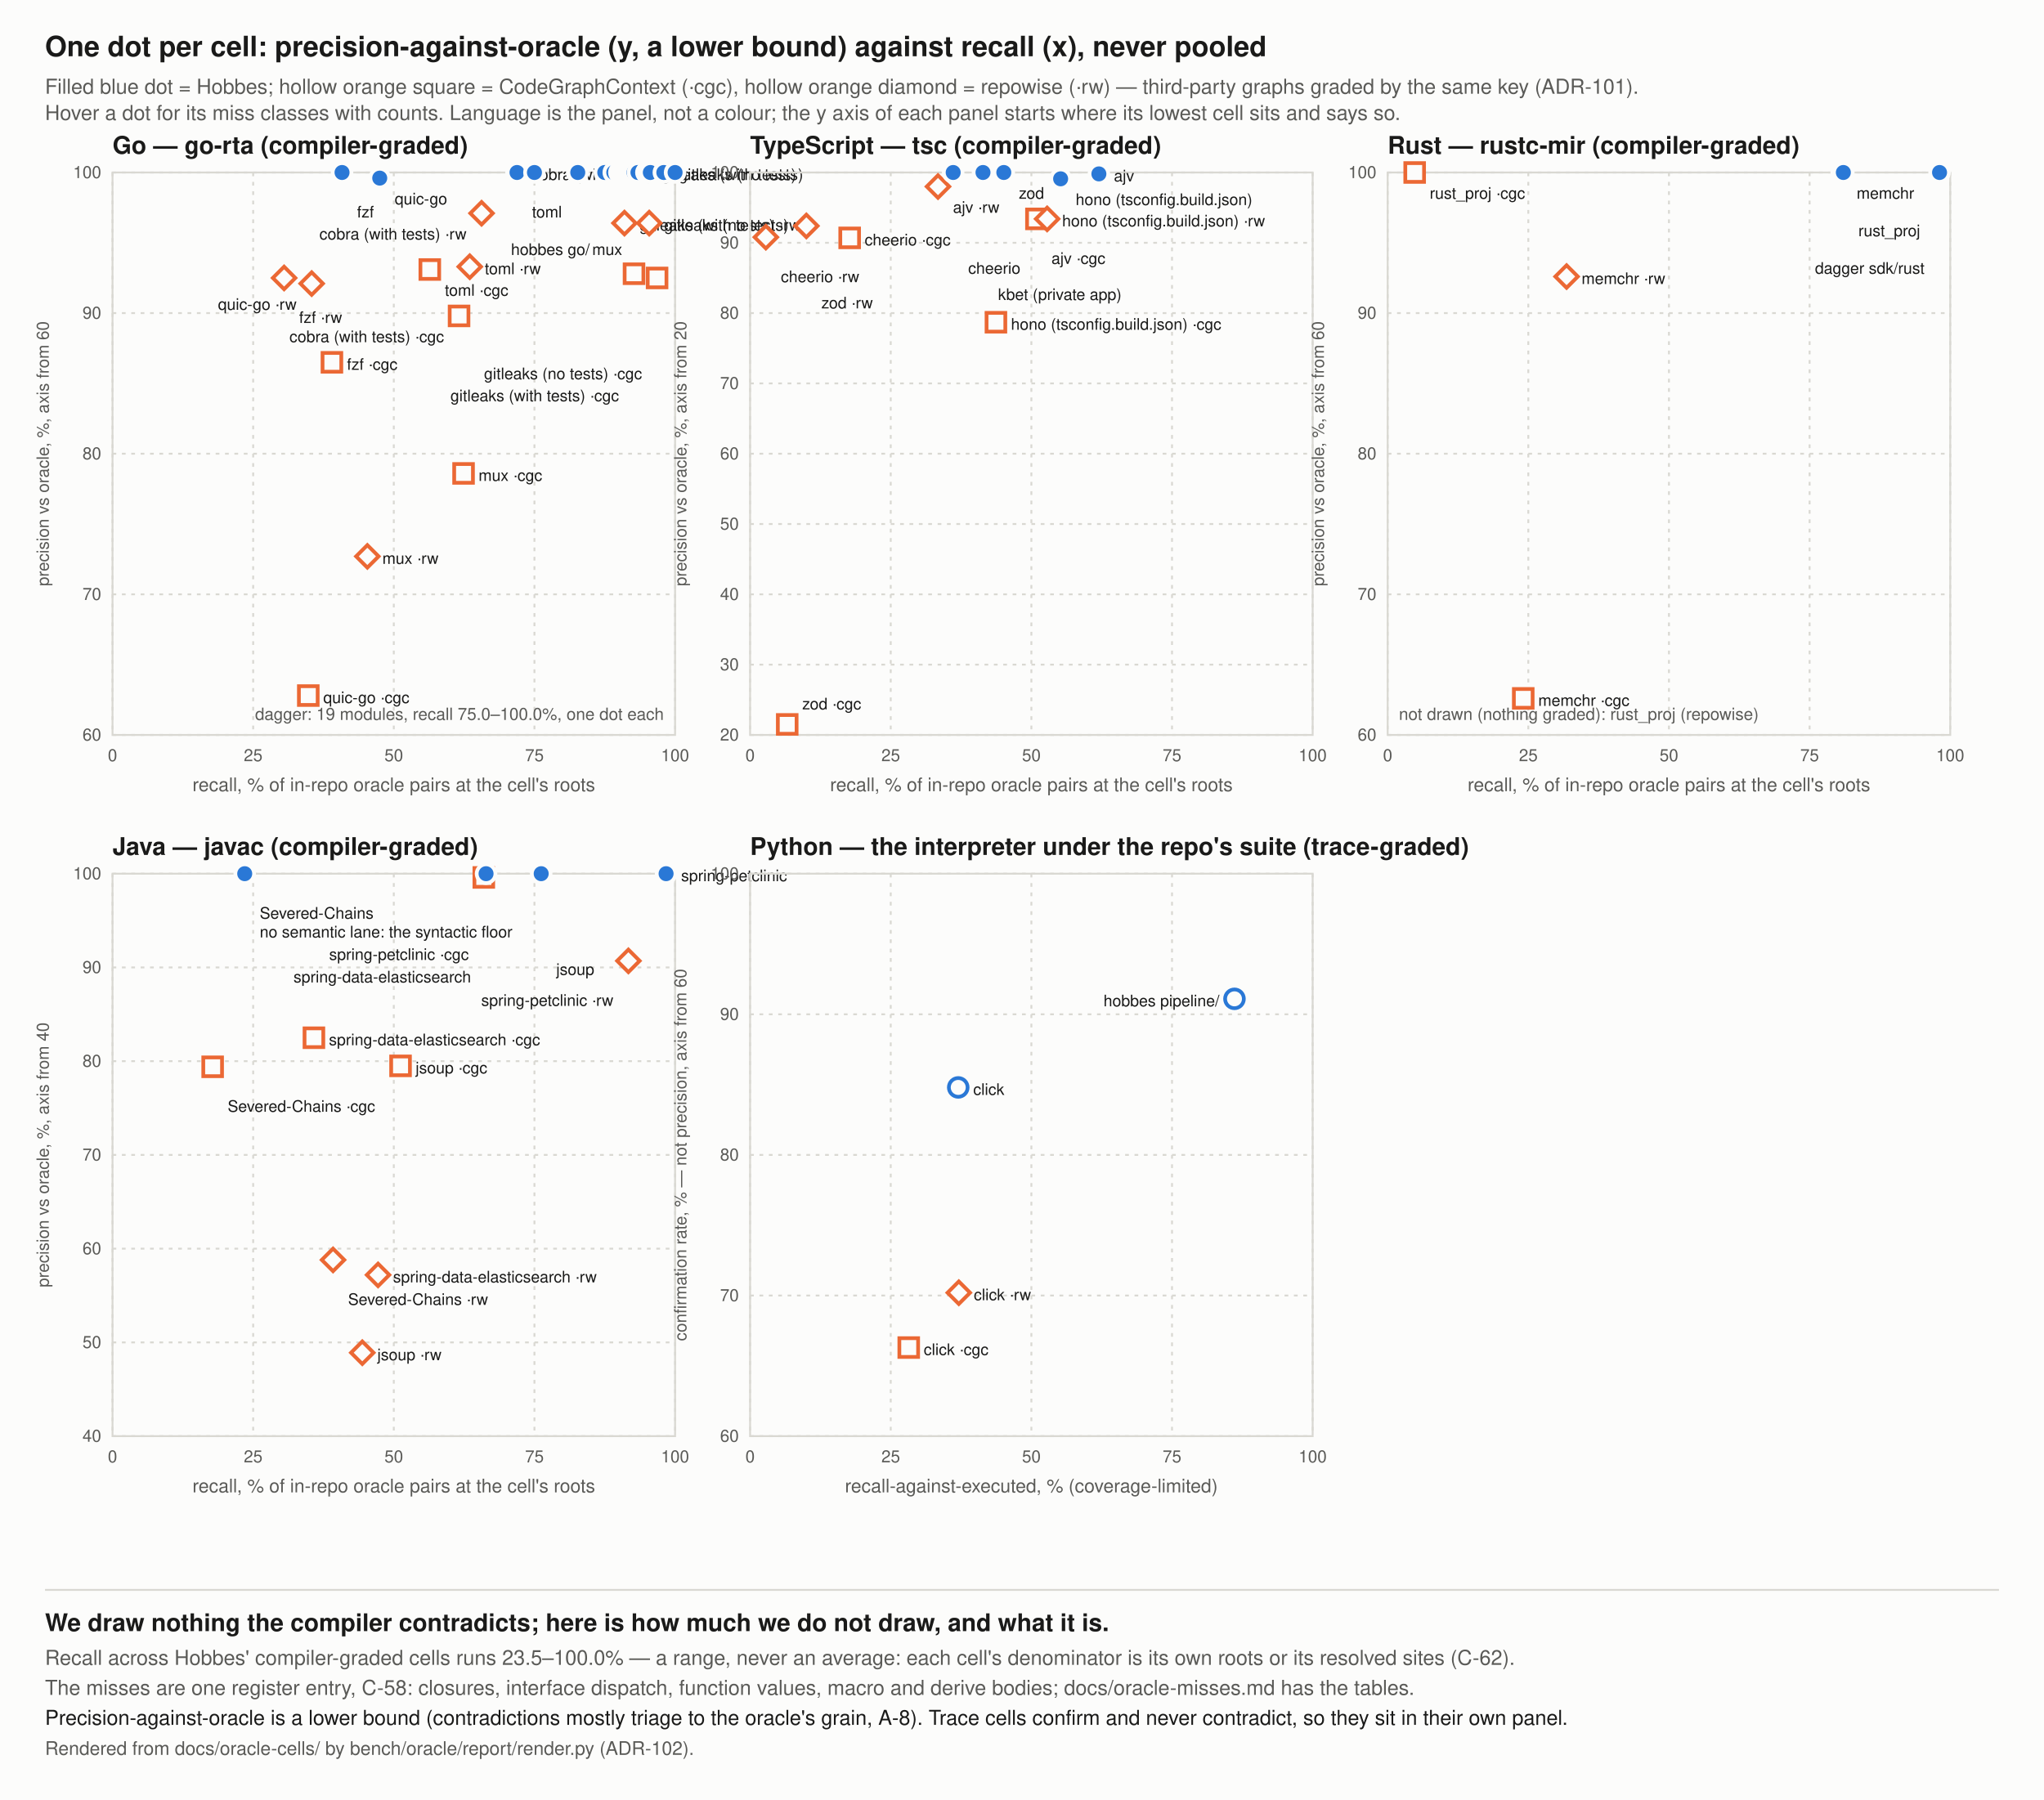
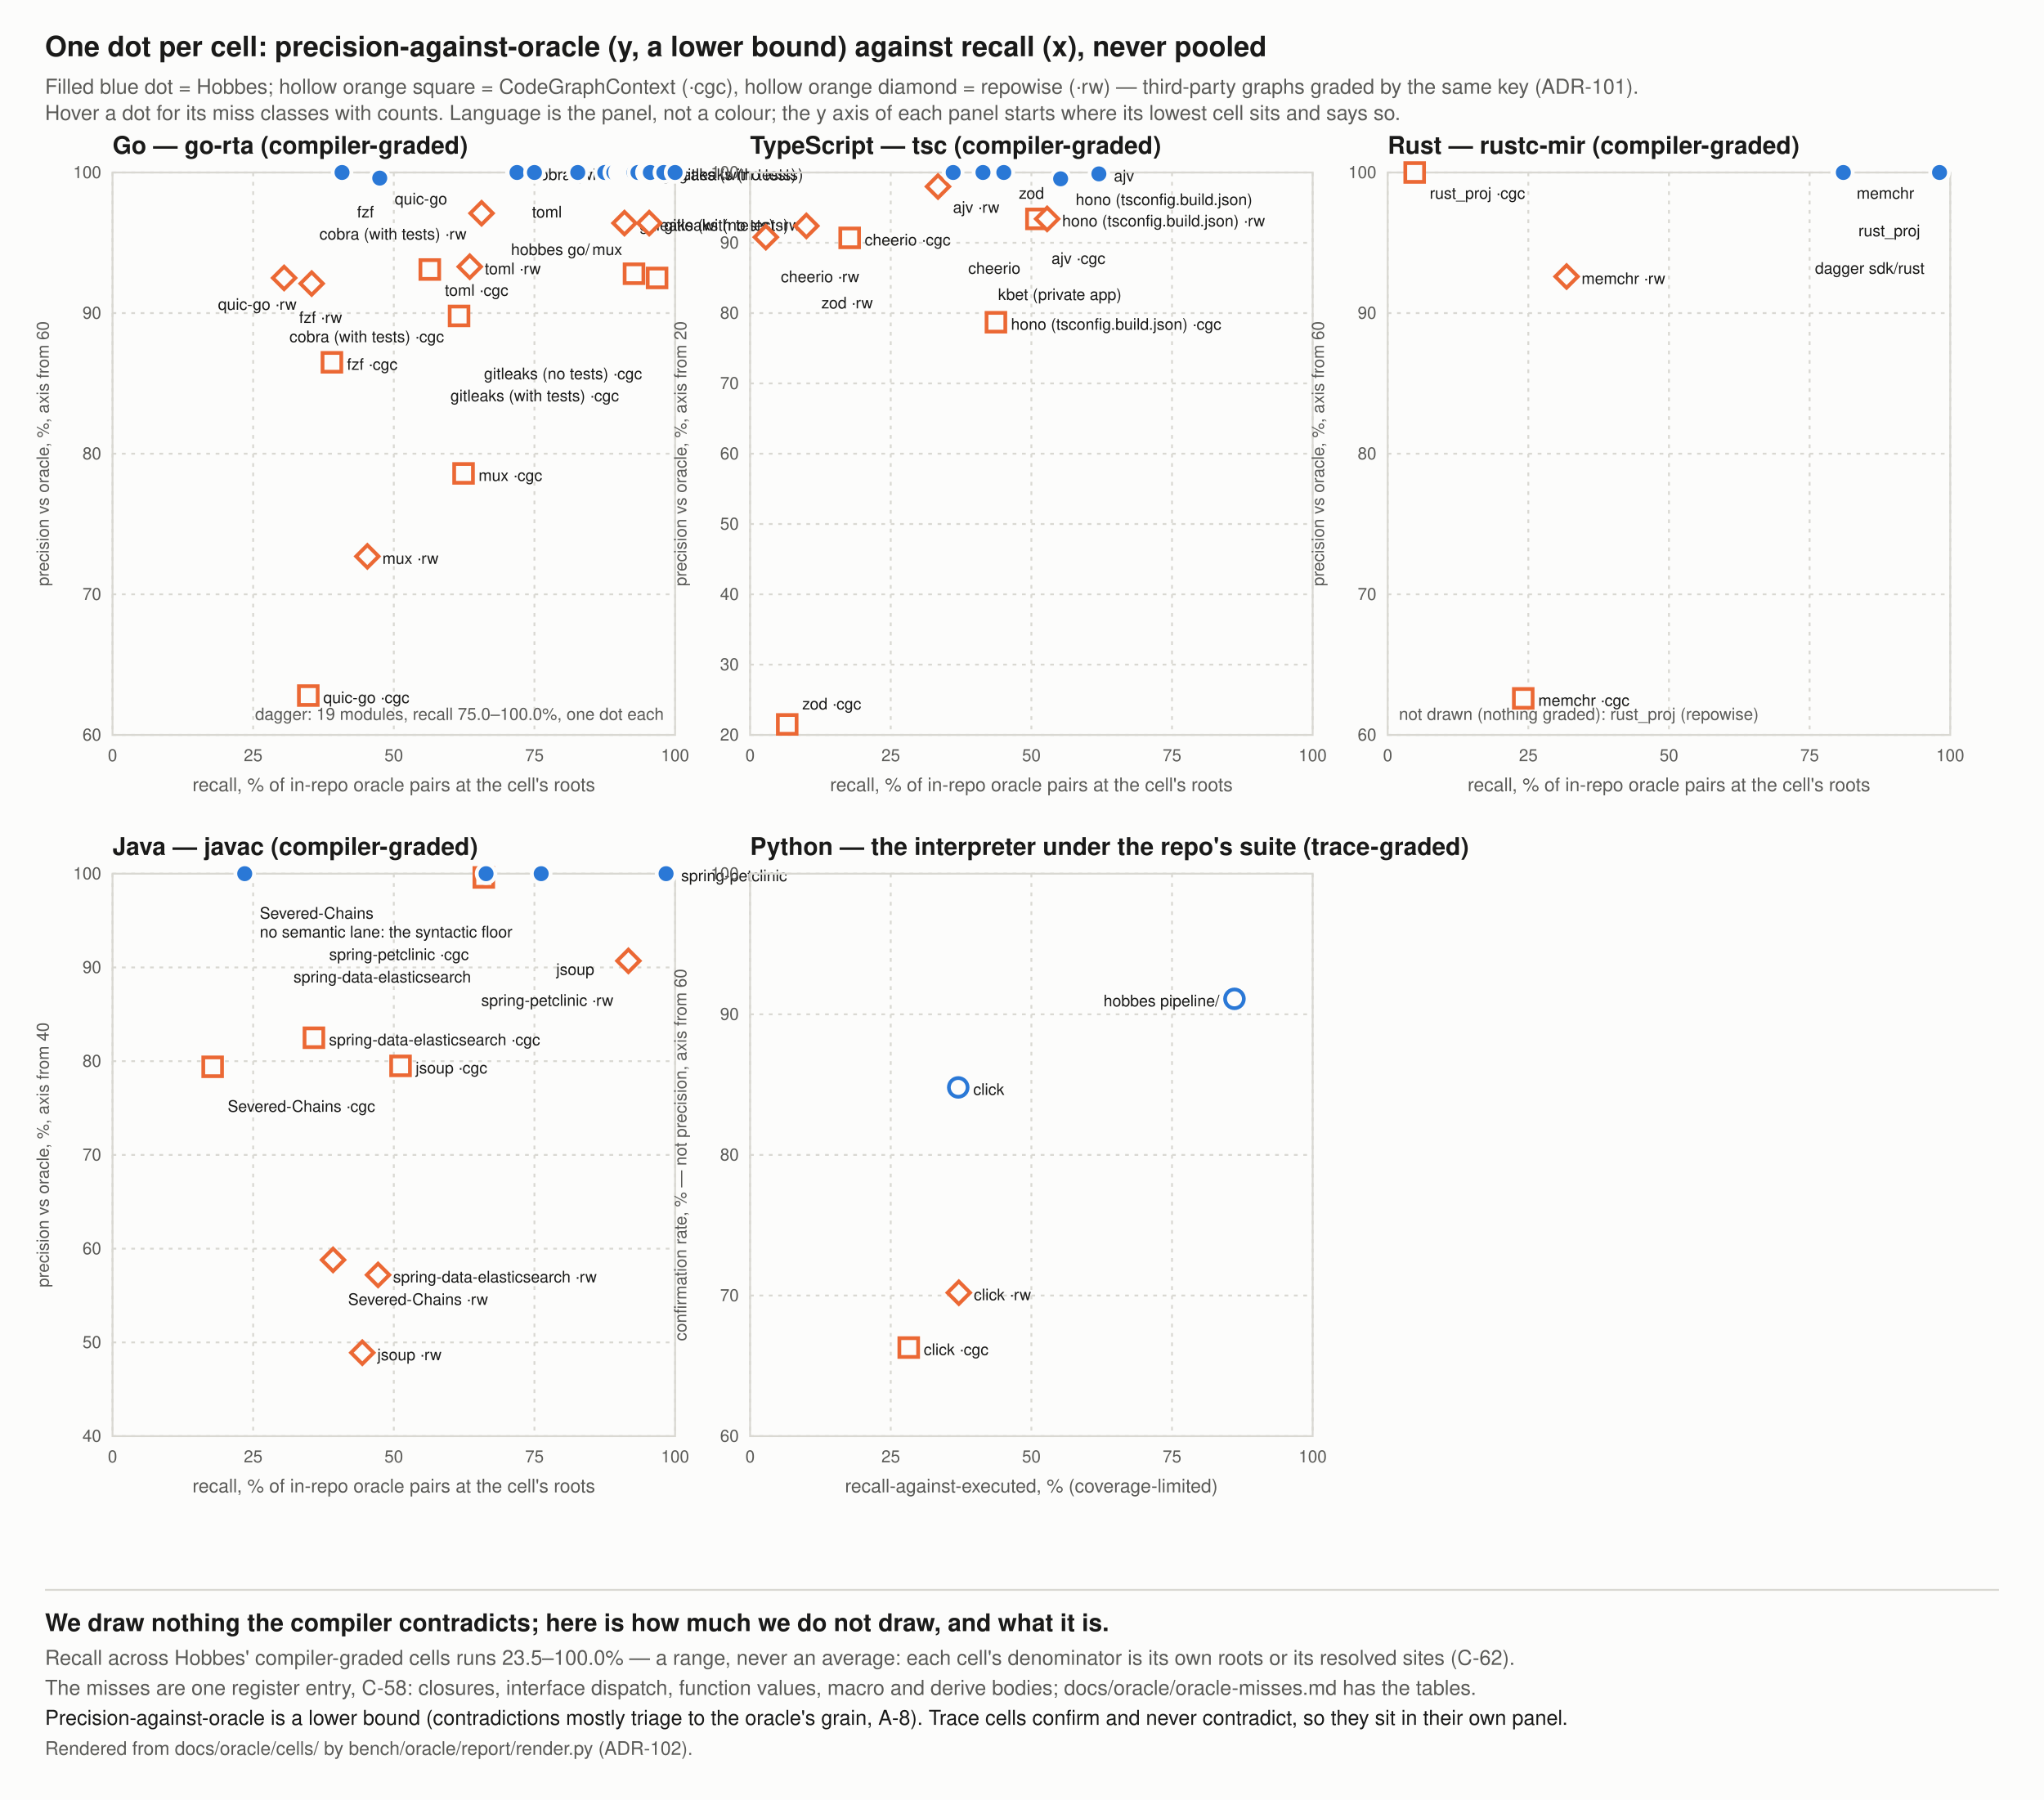
<svg xmlns="http://www.w3.org/2000/svg" width="1090" height="960" viewBox="0 0 1090 960" role="img" aria-label="Precision-against-oracle by recall, one dot per cell, per language">
  <rect width="1090" height="960" fill="#fcfcfb" />
  <text x="24" y="30" font-size="15" fill="#1a1a19" text-anchor="start" font-weight="bold" font-family="-apple-system, 'Segoe UI', Helvetica, Arial, sans-serif">One dot per cell: precision-against-oracle (y, a lower bound) against recall (x), never pooled</text>
  <text x="24" y="50" font-size="11" fill="#5a5a57" text-anchor="start" font-weight="normal" font-family="-apple-system, 'Segoe UI', Helvetica, Arial, sans-serif">Filled blue dot = Hobbes; hollow orange square = CodeGraphContext (·cgc), hollow orange diamond = repowise (·rw) — third-party graphs graded by the same key (ADR-101).</text>
  <text x="24" y="64" font-size="11" fill="#5a5a57" text-anchor="start" font-weight="normal" font-family="-apple-system, 'Segoe UI', Helvetica, Arial, sans-serif">Hover a dot for its miss classes with counts. Language is the panel, not a colour; the y axis of each panel starts where its lowest cell sits and says so.</text>
  <text x="60" y="82" font-size="13" fill="#1a1a19" text-anchor="start" font-weight="bold" font-family="-apple-system, 'Segoe UI', Helvetica, Arial, sans-serif">Go — go-rta (compiler-graded)</text>
  <rect x="60" y="92" width="300" height="300" fill="none" stroke="#d9d8d2" />
  <line x1="60.0" y1="92" x2="60.0" y2="392" stroke="#d9d8d2" stroke-dasharray="2 3" />
  <text x="60.0" y="406" font-size="9" fill="#5a5a57" text-anchor="middle" font-weight="normal" font-family="-apple-system, 'Segoe UI', Helvetica, Arial, sans-serif">0</text>
  <line x1="135.0" y1="92" x2="135.0" y2="392" stroke="#d9d8d2" stroke-dasharray="2 3" />
  <text x="135.0" y="406" font-size="9" fill="#5a5a57" text-anchor="middle" font-weight="normal" font-family="-apple-system, 'Segoe UI', Helvetica, Arial, sans-serif">25</text>
  <line x1="210.0" y1="92" x2="210.0" y2="392" stroke="#d9d8d2" stroke-dasharray="2 3" />
  <text x="210.0" y="406" font-size="9" fill="#5a5a57" text-anchor="middle" font-weight="normal" font-family="-apple-system, 'Segoe UI', Helvetica, Arial, sans-serif">50</text>
  <line x1="285.0" y1="92" x2="285.0" y2="392" stroke="#d9d8d2" stroke-dasharray="2 3" />
  <text x="285.0" y="406" font-size="9" fill="#5a5a57" text-anchor="middle" font-weight="normal" font-family="-apple-system, 'Segoe UI', Helvetica, Arial, sans-serif">75</text>
  <line x1="360.0" y1="92" x2="360.0" y2="392" stroke="#d9d8d2" stroke-dasharray="2 3" />
  <text x="360.0" y="406" font-size="9" fill="#5a5a57" text-anchor="middle" font-weight="normal" font-family="-apple-system, 'Segoe UI', Helvetica, Arial, sans-serif">100</text>
  <line x1="60" y1="392.0" x2="360" y2="392.0" stroke="#d9d8d2" stroke-dasharray="2 3" />
  <text x="54" y="395.0" font-size="9" fill="#5a5a57" text-anchor="end" font-weight="normal" font-family="-apple-system, 'Segoe UI', Helvetica, Arial, sans-serif">60</text>
  <line x1="60" y1="317.0" x2="360" y2="317.0" stroke="#d9d8d2" stroke-dasharray="2 3" />
  <text x="54" y="320.0" font-size="9" fill="#5a5a57" text-anchor="end" font-weight="normal" font-family="-apple-system, 'Segoe UI', Helvetica, Arial, sans-serif">70</text>
  <line x1="60" y1="242.0" x2="360" y2="242.0" stroke="#d9d8d2" stroke-dasharray="2 3" />
  <text x="54" y="245.0" font-size="9" fill="#5a5a57" text-anchor="end" font-weight="normal" font-family="-apple-system, 'Segoe UI', Helvetica, Arial, sans-serif">80</text>
  <line x1="60" y1="167.0" x2="360" y2="167.0" stroke="#d9d8d2" stroke-dasharray="2 3" />
  <text x="54" y="170.0" font-size="9" fill="#5a5a57" text-anchor="end" font-weight="normal" font-family="-apple-system, 'Segoe UI', Helvetica, Arial, sans-serif">90</text>
  <line x1="60" y1="92.0" x2="360" y2="92.0" stroke="#d9d8d2" stroke-dasharray="2 3" />
  <text x="54" y="95.0" font-size="9" fill="#5a5a57" text-anchor="end" font-weight="normal" font-family="-apple-system, 'Segoe UI', Helvetica, Arial, sans-serif">100</text>
  <text x="210.0" y="422" font-size="10" fill="#5a5a57" text-anchor="middle" font-weight="normal" font-family="-apple-system, 'Segoe UI', Helvetica, Arial, sans-serif">recall, % of in-repo oracle pairs at the cell's roots</text>
  <text x="26" y="242.0" font-size="9" fill="#5a5a57" text-anchor="middle" font-weight="normal" font-family="-apple-system, 'Segoe UI', Helvetica, Arial, sans-serif" transform="rotate(-90 26 242.0)">precision vs oracle, %, axis from 60</text>
  <g>
    <polygon points="151.5,142.25 157.5,148.25 151.5,154.25 145.5,148.25" fill="#fcfcfb" stroke="#eb6834" stroke-width="2" />
  </g>
  <text x="159.5" y="172.25" font-size="8.5" fill="#1a1a19" text-anchor="start" font-weight="normal" font-family="-apple-system, 'Segoe UI', Helvetica, Arial, sans-serif">fzf ·rw</text>
  <g>
    <rect x="159.4" y="366.0" width="10" height="10" fill="#fcfcfb" stroke="#eb6834" stroke-width="2" />
  </g>
  <text x="172.4" y="375.0" font-size="8.5" fill="#1a1a19" text-anchor="start" font-weight="normal" font-family="-apple-system, 'Segoe UI', Helvetica, Arial, sans-serif">quic-go ·cgc</text>
  <g>
    <polygon points="166.2,145.25 172.2,151.25 166.2,157.25 160.2,151.25" fill="#fcfcfb" stroke="#eb6834" stroke-width="2" />
  </g>
  <text x="158.2" y="165.25" font-size="8.5" fill="#1a1a19" text-anchor="end" font-weight="normal" font-family="-apple-system, 'Segoe UI', Helvetica, Arial, sans-serif">quic-go ·rw</text>
  <g>
    <rect x="172.0" y="188.25" width="10" height="10" fill="#fcfcfb" stroke="#eb6834" stroke-width="2" />
  </g>
  <text x="185.0" y="197.25" font-size="8.5" fill="#1a1a19" text-anchor="start" font-weight="normal" font-family="-apple-system, 'Segoe UI', Helvetica, Arial, sans-serif">fzf ·cgc</text>
  <g>
    <circle cx="182.4" cy="92.0" r="5" fill="#2a78d6" stroke="#fcfcfb" stroke-width="2" />
  </g>
  <text x="190.4" y="116.0" font-size="8.5" fill="#1a1a19" text-anchor="start" font-weight="normal" font-family="-apple-system, 'Segoe UI', Helvetica, Arial, sans-serif">fzf</text>
  <g>
    <polygon points="195.9,290.75 201.9,296.75 195.9,302.75 189.9,296.75" fill="#fcfcfb" stroke="#eb6834" stroke-width="2" />
  </g>
  <text x="203.9" y="300.75" font-size="8.5" fill="#1a1a19" text-anchor="start" font-weight="normal" font-family="-apple-system, 'Segoe UI', Helvetica, Arial, sans-serif">mux ·rw</text>
  <g>
    <circle cx="202.5" cy="95" r="5" fill="#2a78d6" stroke="#fcfcfb" stroke-width="2" />
  </g>
  <text x="210.5" y="109" font-size="8.5" fill="#1a1a19" text-anchor="start" font-weight="normal" font-family="-apple-system, 'Segoe UI', Helvetica, Arial, sans-serif">quic-go</text>
  <g>
    <rect x="224.2" y="138.75" width="10" height="10" fill="#fcfcfb" stroke="#eb6834" stroke-width="2" />
  </g>
  <text x="237.2" y="157.75" font-size="8.5" fill="#1a1a19" text-anchor="start" font-weight="normal" font-family="-apple-system, 'Segoe UI', Helvetica, Arial, sans-serif">toml ·cgc</text>
  <g>
    <rect x="239.8" y="163.5" width="10" height="10" fill="#fcfcfb" stroke="#eb6834" stroke-width="2" />
  </g>
  <text x="236.8" y="182.5" font-size="8.5" fill="#1a1a19" text-anchor="end" font-weight="normal" font-family="-apple-system, 'Segoe UI', Helvetica, Arial, sans-serif">cobra (with tests) ·cgc</text>
  <g>
    <rect x="242.2" y="247.5" width="10" height="10" fill="#fcfcfb" stroke="#eb6834" stroke-width="2" />
  </g>
  <text x="255.2" y="256.5" font-size="8.5" fill="#1a1a19" text-anchor="start" font-weight="normal" font-family="-apple-system, 'Segoe UI', Helvetica, Arial, sans-serif">mux ·cgc</text>
  <g>
    <polygon points="250.5,136.25 256.5,142.25 250.5,148.25 244.5,142.25" fill="#fcfcfb" stroke="#eb6834" stroke-width="2" />
  </g>
  <text x="258.5" y="146.25" font-size="8.5" fill="#1a1a19" text-anchor="start" font-weight="normal" font-family="-apple-system, 'Segoe UI', Helvetica, Arial, sans-serif">toml ·rw</text>
  <g>
    <polygon points="256.8,107.75 262.8,113.75 256.8,119.75 250.8,113.75" fill="#fcfcfb" stroke="#eb6834" stroke-width="2" />
  </g>
  <text x="248.8" y="127.75" font-size="8.5" fill="#1a1a19" text-anchor="end" font-weight="normal" font-family="-apple-system, 'Segoe UI', Helvetica, Arial, sans-serif">cobra (with tests) ·rw</text>
  <g>
    <circle cx="275.4" cy="92.0" r="5" fill="#2a78d6" stroke="#fcfcfb" stroke-width="2" />
  </g>
  <text x="283.4" y="96.0" font-size="8.5" fill="#1a1a19" text-anchor="start" font-weight="normal" font-family="-apple-system, 'Segoe UI', Helvetica, Arial, sans-serif">cobra (with tests)</text>
  <g>
    <circle cx="275.7" cy="92.0" r="5" fill="#2a78d6" stroke="#fcfcfb" stroke-width="2" />
  </g>
  <text x="283.7" y="116.0" font-size="8.5" fill="#1a1a19" text-anchor="start" font-weight="normal" font-family="-apple-system, 'Segoe UI', Helvetica, Arial, sans-serif">toml</text>
  <g>
    <circle cx="285.0" cy="92.0" r="5" fill="#2a78d6" stroke="#fcfcfb" stroke-width="2" />
  </g>
  <g>
    <circle cx="307.8" cy="92.0" r="5" fill="#2a78d6" stroke="#fcfcfb" stroke-width="2" />
  </g>
  <text x="315.8" y="136.0" font-size="8.5" fill="#1a1a19" text-anchor="start" font-weight="normal" font-family="-apple-system, 'Segoe UI', Helvetica, Arial, sans-serif">mux</text>
  <g>
    <circle cx="308.1" cy="92.0" r="5" fill="#2a78d6" stroke="#fcfcfb" stroke-width="2" />
  </g>
  <g>
    <circle cx="322.5" cy="92.0" r="5" fill="#2a78d6" stroke="#fcfcfb" stroke-width="2" />
  </g>
  <text x="314.5" y="136.0" font-size="8.5" fill="#1a1a19" text-anchor="end" font-weight="normal" font-family="-apple-system, 'Segoe UI', Helvetica, Arial, sans-serif">hobbes go/</text>
  <g>
    <circle cx="327.3" cy="92.0" r="5" fill="#2a78d6" stroke="#fcfcfb" stroke-width="2" />
  </g>
  <g>
    <circle cx="330.3" cy="92.0" r="5" fill="#2a78d6" stroke="#fcfcfb" stroke-width="2" />
  </g>
  <g>
    <circle cx="330.9" cy="92.0" r="5" fill="#2a78d6" stroke="#fcfcfb" stroke-width="2" />
  </g>
  <g>
    <circle cx="332.4" cy="92.0" r="5" fill="#2a78d6" stroke="#fcfcfb" stroke-width="2" />
  </g>
  <g>
    <circle cx="332.7" cy="92.0" r="5" fill="#2a78d6" stroke="#fcfcfb" stroke-width="2" />
  </g>
  <g>
    <polygon points="333.0,113 339.0,119 333.0,125 327.0,119" fill="#fcfcfb" stroke="#eb6834" stroke-width="2" />
  </g>
  <text x="341.0" y="123" font-size="8.5" fill="#1a1a19" text-anchor="start" font-weight="normal" font-family="-apple-system, 'Segoe UI', Helvetica, Arial, sans-serif">gitleaks (with tests) ·rw</text>
  <g>
    <circle cx="333.3" cy="92.0" r="5" fill="#2a78d6" stroke="#fcfcfb" stroke-width="2" />
  </g>
  <g>
    <circle cx="334.5" cy="92.0" r="5" fill="#2a78d6" stroke="#fcfcfb" stroke-width="2" />
  </g>
  <g>
    <circle cx="334.5" cy="92.0" r="5" fill="#2a78d6" stroke="#fcfcfb" stroke-width="2" />
  </g>
  <g>
    <circle cx="335.1" cy="92.0" r="5" fill="#2a78d6" stroke="#fcfcfb" stroke-width="2" />
  </g>
  <g>
    <circle cx="336.3" cy="92.0" r="5" fill="#2a78d6" stroke="#fcfcfb" stroke-width="2" />
  </g>
  <g>
    <circle cx="337.8" cy="92.0" r="5" fill="#2a78d6" stroke="#fcfcfb" stroke-width="2" />
  </g>
  <g>
    <rect x="333.1" y="141.0" width="10" height="10" fill="#fcfcfb" stroke="#eb6834" stroke-width="2" />
  </g>
  <text x="330.1" y="214.0" font-size="8.5" fill="#1a1a19" text-anchor="end" font-weight="normal" font-family="-apple-system, 'Segoe UI', Helvetica, Arial, sans-serif">gitleaks (with tests) ·cgc</text>
  <g>
    <circle cx="338.1" cy="92.0" r="5" fill="#2a78d6" stroke="#fcfcfb" stroke-width="2" />
  </g>
  <g>
    <circle cx="340.2" cy="92.0" r="5" fill="#2a78d6" stroke="#fcfcfb" stroke-width="2" />
  </g>
  <g>
    <circle cx="344.7" cy="92.0" r="5" fill="#2a78d6" stroke="#fcfcfb" stroke-width="2" />
  </g>
  <text x="352.7" y="96.0" font-size="8.5" fill="#1a1a19" text-anchor="start" font-weight="normal" font-family="-apple-system, 'Segoe UI', Helvetica, Arial, sans-serif">gitleaks (with tests)</text>
  <g>
    <circle cx="345.0" cy="92.0" r="5" fill="#2a78d6" stroke="#fcfcfb" stroke-width="2" />
  </g>
  <g>
    <polygon points="346.2,113 352.2,119 346.2,125 340.2,119" fill="#fcfcfb" stroke="#eb6834" stroke-width="2" />
  </g>
  <text x="354.2" y="123" font-size="8.5" fill="#1a1a19" text-anchor="start" font-weight="normal" font-family="-apple-system, 'Segoe UI', Helvetica, Arial, sans-serif">gitleaks (no tests) ·rw</text>
  <g>
    <circle cx="346.8" cy="92.0" r="5" fill="#2a78d6" stroke="#fcfcfb" stroke-width="2" />
  </g>
  <g>
    <circle cx="346.8" cy="92.0" r="5" fill="#2a78d6" stroke="#fcfcfb" stroke-width="2" />
  </g>
  <g>
    <rect x="345.4" y="143.25" width="10" height="10" fill="#fcfcfb" stroke="#eb6834" stroke-width="2" />
  </g>
  <text x="342.4" y="202.25" font-size="8.5" fill="#1a1a19" text-anchor="end" font-weight="normal" font-family="-apple-system, 'Segoe UI', Helvetica, Arial, sans-serif">gitleaks (no tests) ·cgc</text>
  <g>
    <circle cx="354.0" cy="92.0" r="5" fill="#2a78d6" stroke="#fcfcfb" stroke-width="2" />
  </g>
  <text x="362.0" y="96.0" font-size="8.5" fill="#1a1a19" text-anchor="start" font-weight="normal" font-family="-apple-system, 'Segoe UI', Helvetica, Arial, sans-serif">gitleaks (no tests)</text>
  <g>
    <circle cx="360.0" cy="92.0" r="5" fill="#2a78d6" stroke="#fcfcfb" stroke-width="2" />
  </g>
  <text x="354" y="384" font-size="9" fill="#5a5a57" text-anchor="end" font-weight="normal" font-family="-apple-system, 'Segoe UI', Helvetica, Arial, sans-serif">dagger: 19 modules, recall 75.0–100.0%, one dot each</text>
  <text x="400" y="82" font-size="13" fill="#1a1a19" text-anchor="start" font-weight="bold" font-family="-apple-system, 'Segoe UI', Helvetica, Arial, sans-serif">TypeScript — tsc (compiler-graded)</text>
  <rect x="400" y="92" width="300" height="300" fill="none" stroke="#d9d8d2" />
  <line x1="400.0" y1="92" x2="400.0" y2="392" stroke="#d9d8d2" stroke-dasharray="2 3" />
  <text x="400.0" y="406" font-size="9" fill="#5a5a57" text-anchor="middle" font-weight="normal" font-family="-apple-system, 'Segoe UI', Helvetica, Arial, sans-serif">0</text>
  <line x1="475.0" y1="92" x2="475.0" y2="392" stroke="#d9d8d2" stroke-dasharray="2 3" />
  <text x="475.0" y="406" font-size="9" fill="#5a5a57" text-anchor="middle" font-weight="normal" font-family="-apple-system, 'Segoe UI', Helvetica, Arial, sans-serif">25</text>
  <line x1="550.0" y1="92" x2="550.0" y2="392" stroke="#d9d8d2" stroke-dasharray="2 3" />
  <text x="550.0" y="406" font-size="9" fill="#5a5a57" text-anchor="middle" font-weight="normal" font-family="-apple-system, 'Segoe UI', Helvetica, Arial, sans-serif">50</text>
  <line x1="625.0" y1="92" x2="625.0" y2="392" stroke="#d9d8d2" stroke-dasharray="2 3" />
  <text x="625.0" y="406" font-size="9" fill="#5a5a57" text-anchor="middle" font-weight="normal" font-family="-apple-system, 'Segoe UI', Helvetica, Arial, sans-serif">75</text>
  <line x1="700.0" y1="92" x2="700.0" y2="392" stroke="#d9d8d2" stroke-dasharray="2 3" />
  <text x="700.0" y="406" font-size="9" fill="#5a5a57" text-anchor="middle" font-weight="normal" font-family="-apple-system, 'Segoe UI', Helvetica, Arial, sans-serif">100</text>
  <line x1="400" y1="392.0" x2="700" y2="392.0" stroke="#d9d8d2" stroke-dasharray="2 3" />
  <text x="394" y="395.0" font-size="9" fill="#5a5a57" text-anchor="end" font-weight="normal" font-family="-apple-system, 'Segoe UI', Helvetica, Arial, sans-serif">20</text>
  <line x1="400" y1="354.5" x2="700" y2="354.5" stroke="#d9d8d2" stroke-dasharray="2 3" />
  <text x="394" y="357.5" font-size="9" fill="#5a5a57" text-anchor="end" font-weight="normal" font-family="-apple-system, 'Segoe UI', Helvetica, Arial, sans-serif">30</text>
  <line x1="400" y1="317.0" x2="700" y2="317.0" stroke="#d9d8d2" stroke-dasharray="2 3" />
  <text x="394" y="320.0" font-size="9" fill="#5a5a57" text-anchor="end" font-weight="normal" font-family="-apple-system, 'Segoe UI', Helvetica, Arial, sans-serif">40</text>
  <line x1="400" y1="279.5" x2="700" y2="279.5" stroke="#d9d8d2" stroke-dasharray="2 3" />
  <text x="394" y="282.5" font-size="9" fill="#5a5a57" text-anchor="end" font-weight="normal" font-family="-apple-system, 'Segoe UI', Helvetica, Arial, sans-serif">50</text>
  <line x1="400" y1="242.0" x2="700" y2="242.0" stroke="#d9d8d2" stroke-dasharray="2 3" />
  <text x="394" y="245.0" font-size="9" fill="#5a5a57" text-anchor="end" font-weight="normal" font-family="-apple-system, 'Segoe UI', Helvetica, Arial, sans-serif">60</text>
  <line x1="400" y1="204.5" x2="700" y2="204.5" stroke="#d9d8d2" stroke-dasharray="2 3" />
  <text x="394" y="207.5" font-size="9" fill="#5a5a57" text-anchor="end" font-weight="normal" font-family="-apple-system, 'Segoe UI', Helvetica, Arial, sans-serif">70</text>
  <line x1="400" y1="167.0" x2="700" y2="167.0" stroke="#d9d8d2" stroke-dasharray="2 3" />
  <text x="394" y="170.0" font-size="9" fill="#5a5a57" text-anchor="end" font-weight="normal" font-family="-apple-system, 'Segoe UI', Helvetica, Arial, sans-serif">80</text>
  <line x1="400" y1="129.5" x2="700" y2="129.5" stroke="#d9d8d2" stroke-dasharray="2 3" />
  <text x="394" y="132.5" font-size="9" fill="#5a5a57" text-anchor="end" font-weight="normal" font-family="-apple-system, 'Segoe UI', Helvetica, Arial, sans-serif">90</text>
  <line x1="400" y1="92.0" x2="700" y2="92.0" stroke="#d9d8d2" stroke-dasharray="2 3" />
  <text x="394" y="95.0" font-size="9" fill="#5a5a57" text-anchor="end" font-weight="normal" font-family="-apple-system, 'Segoe UI', Helvetica, Arial, sans-serif">100</text>
  <text x="550.0" y="422" font-size="10" fill="#5a5a57" text-anchor="middle" font-weight="normal" font-family="-apple-system, 'Segoe UI', Helvetica, Arial, sans-serif">recall, % of in-repo oracle pairs at the cell's roots</text>
  <text x="366" y="242.0" font-size="9" fill="#5a5a57" text-anchor="middle" font-weight="normal" font-family="-apple-system, 'Segoe UI', Helvetica, Arial, sans-serif" transform="rotate(-90 366 242.0)">precision vs oracle, %, axis from 20</text>
  <g>
    <polygon points="408.4,120.5 414.4,126.5 408.4,132.5 402.4,126.5" fill="#fcfcfb" stroke="#eb6834" stroke-width="2" />
  </g>
  <text x="416.4" y="150.5" font-size="8.5" fill="#1a1a19" text-anchor="start" font-weight="normal" font-family="-apple-system, 'Segoe UI', Helvetica, Arial, sans-serif">cheerio ·rw</text>
  <g>
    <rect x="414.8" y="381.375" width="10" height="10" fill="#fcfcfb" stroke="#eb6834" stroke-width="2" />
  </g>
  <text x="427.8" y="378.375" font-size="8.5" fill="#1a1a19" text-anchor="start" font-weight="normal" font-family="-apple-system, 'Segoe UI', Helvetica, Arial, sans-serif">zod ·cgc</text>
  <g>
    <polygon points="430.0,114.5 436.0,120.5 430.0,126.5 424.0,120.5" fill="#fcfcfb" stroke="#eb6834" stroke-width="2" />
  </g>
  <text x="438.0" y="164.5" font-size="8.5" fill="#1a1a19" text-anchor="start" font-weight="normal" font-family="-apple-system, 'Segoe UI', Helvetica, Arial, sans-serif">zod ·rw</text>
  <g>
    <rect x="448.1" y="121.875" width="10" height="10" fill="#fcfcfb" stroke="#eb6834" stroke-width="2" />
  </g>
  <text x="461.1" y="130.875" font-size="8.5" fill="#1a1a19" text-anchor="start" font-weight="normal" font-family="-apple-system, 'Segoe UI', Helvetica, Arial, sans-serif">cheerio ·cgc</text>
  <g>
    <polygon points="500.2,93.5 506.2,99.5 500.2,105.5 494.2,99.5" fill="#fcfcfb" stroke="#eb6834" stroke-width="2" />
  </g>
  <text x="508.2" y="113.5" font-size="8.5" fill="#1a1a19" text-anchor="start" font-weight="normal" font-family="-apple-system, 'Segoe UI', Helvetica, Arial, sans-serif">ajv ·rw</text>
  <g>
    <circle cx="508.3" cy="92.0" r="5" fill="#2a78d6" stroke="#fcfcfb" stroke-width="2" />
  </g>
  <text x="516.3" y="146.0" font-size="8.5" fill="#1a1a19" text-anchor="start" font-weight="normal" font-family="-apple-system, 'Segoe UI', Helvetica, Arial, sans-serif">cheerio</text>
  <g>
    <circle cx="524.2" cy="92.0" r="5" fill="#2a78d6" stroke="#fcfcfb" stroke-width="2" />
  </g>
  <text x="532.2" y="160.0" font-size="8.5" fill="#1a1a19" text-anchor="start" font-weight="normal" font-family="-apple-system, 'Segoe UI', Helvetica, Arial, sans-serif">kbet (private app)</text>
  <g>
    <rect x="526.1" y="166.875" width="10" height="10" fill="#fcfcfb" stroke="#eb6834" stroke-width="2" />
  </g>
  <text x="539.1" y="175.875" font-size="8.5" fill="#1a1a19" text-anchor="start" font-weight="normal" font-family="-apple-system, 'Segoe UI', Helvetica, Arial, sans-serif">hono (tsconfig.build.json) ·cgc</text>
  <g>
    <circle cx="535.3" cy="92.0" r="5" fill="#2a78d6" stroke="#fcfcfb" stroke-width="2" />
  </g>
  <text x="543.3" y="106.0" font-size="8.5" fill="#1a1a19" text-anchor="start" font-weight="normal" font-family="-apple-system, 'Segoe UI', Helvetica, Arial, sans-serif">zod</text>
  <g>
    <rect x="547.7" y="111.75" width="10" height="10" fill="#fcfcfb" stroke="#eb6834" stroke-width="2" />
  </g>
  <text x="560.7" y="140.75" font-size="8.5" fill="#1a1a19" text-anchor="start" font-weight="normal" font-family="-apple-system, 'Segoe UI', Helvetica, Arial, sans-serif">ajv ·cgc</text>
  <g>
    <polygon points="558.4,110.75 564.4,116.75 558.4,122.75 552.4,116.75" fill="#fcfcfb" stroke="#eb6834" stroke-width="2" />
  </g>
  <text x="566.4" y="120.75" font-size="8.5" fill="#1a1a19" text-anchor="start" font-weight="normal" font-family="-apple-system, 'Segoe UI', Helvetica, Arial, sans-serif">hono (tsconfig.build.json) ·rw</text>
  <g>
    <circle cx="565.6" cy="95.375" r="5" fill="#2a78d6" stroke="#fcfcfb" stroke-width="2" />
  </g>
  <text x="573.6" y="109.375" font-size="8.5" fill="#1a1a19" text-anchor="start" font-weight="normal" font-family="-apple-system, 'Segoe UI', Helvetica, Arial, sans-serif">hono (tsconfig.build.json)</text>
  <g>
    <circle cx="586.0" cy="92.75" r="5" fill="#2a78d6" stroke="#fcfcfb" stroke-width="2" />
  </g>
  <text x="594.0" y="96.75" font-size="8.5" fill="#1a1a19" text-anchor="start" font-weight="normal" font-family="-apple-system, 'Segoe UI', Helvetica, Arial, sans-serif">ajv</text>
  <text x="740" y="82" font-size="13" fill="#1a1a19" text-anchor="start" font-weight="bold" font-family="-apple-system, 'Segoe UI', Helvetica, Arial, sans-serif">Rust — rustc-mir (compiler-graded)</text>
  <rect x="740" y="92" width="300" height="300" fill="none" stroke="#d9d8d2" />
  <line x1="740.0" y1="92" x2="740.0" y2="392" stroke="#d9d8d2" stroke-dasharray="2 3" />
  <text x="740.0" y="406" font-size="9" fill="#5a5a57" text-anchor="middle" font-weight="normal" font-family="-apple-system, 'Segoe UI', Helvetica, Arial, sans-serif">0</text>
  <line x1="815.0" y1="92" x2="815.0" y2="392" stroke="#d9d8d2" stroke-dasharray="2 3" />
  <text x="815.0" y="406" font-size="9" fill="#5a5a57" text-anchor="middle" font-weight="normal" font-family="-apple-system, 'Segoe UI', Helvetica, Arial, sans-serif">25</text>
  <line x1="890.0" y1="92" x2="890.0" y2="392" stroke="#d9d8d2" stroke-dasharray="2 3" />
  <text x="890.0" y="406" font-size="9" fill="#5a5a57" text-anchor="middle" font-weight="normal" font-family="-apple-system, 'Segoe UI', Helvetica, Arial, sans-serif">50</text>
  <line x1="965.0" y1="92" x2="965.0" y2="392" stroke="#d9d8d2" stroke-dasharray="2 3" />
  <text x="965.0" y="406" font-size="9" fill="#5a5a57" text-anchor="middle" font-weight="normal" font-family="-apple-system, 'Segoe UI', Helvetica, Arial, sans-serif">75</text>
  <line x1="1040.0" y1="92" x2="1040.0" y2="392" stroke="#d9d8d2" stroke-dasharray="2 3" />
  <text x="1040.0" y="406" font-size="9" fill="#5a5a57" text-anchor="middle" font-weight="normal" font-family="-apple-system, 'Segoe UI', Helvetica, Arial, sans-serif">100</text>
  <line x1="740" y1="392.0" x2="1040" y2="392.0" stroke="#d9d8d2" stroke-dasharray="2 3" />
  <text x="734" y="395.0" font-size="9" fill="#5a5a57" text-anchor="end" font-weight="normal" font-family="-apple-system, 'Segoe UI', Helvetica, Arial, sans-serif">60</text>
  <line x1="740" y1="317.0" x2="1040" y2="317.0" stroke="#d9d8d2" stroke-dasharray="2 3" />
  <text x="734" y="320.0" font-size="9" fill="#5a5a57" text-anchor="end" font-weight="normal" font-family="-apple-system, 'Segoe UI', Helvetica, Arial, sans-serif">70</text>
  <line x1="740" y1="242.0" x2="1040" y2="242.0" stroke="#d9d8d2" stroke-dasharray="2 3" />
  <text x="734" y="245.0" font-size="9" fill="#5a5a57" text-anchor="end" font-weight="normal" font-family="-apple-system, 'Segoe UI', Helvetica, Arial, sans-serif">80</text>
  <line x1="740" y1="167.0" x2="1040" y2="167.0" stroke="#d9d8d2" stroke-dasharray="2 3" />
  <text x="734" y="170.0" font-size="9" fill="#5a5a57" text-anchor="end" font-weight="normal" font-family="-apple-system, 'Segoe UI', Helvetica, Arial, sans-serif">90</text>
  <line x1="740" y1="92.0" x2="1040" y2="92.0" stroke="#d9d8d2" stroke-dasharray="2 3" />
  <text x="734" y="95.0" font-size="9" fill="#5a5a57" text-anchor="end" font-weight="normal" font-family="-apple-system, 'Segoe UI', Helvetica, Arial, sans-serif">100</text>
  <text x="890.0" y="422" font-size="10" fill="#5a5a57" text-anchor="middle" font-weight="normal" font-family="-apple-system, 'Segoe UI', Helvetica, Arial, sans-serif">recall, % of in-repo oracle pairs at the cell's roots</text>
  <text x="706" y="242.0" font-size="9" fill="#5a5a57" text-anchor="middle" font-weight="normal" font-family="-apple-system, 'Segoe UI', Helvetica, Arial, sans-serif" transform="rotate(-90 706 242.0)">precision vs oracle, %, axis from 60</text>
  <text x="746" y="384" font-size="9" fill="#5a5a57" text-anchor="start" font-weight="normal" font-family="-apple-system, 'Segoe UI', Helvetica, Arial, sans-serif">not drawn (nothing graded): rust_proj (repowise)</text>
  <g>
    <rect x="749.4" y="87.0" width="10" height="10" fill="#fcfcfb" stroke="#eb6834" stroke-width="2" />
  </g>
  <text x="762.4" y="106.0" font-size="8.5" fill="#1a1a19" text-anchor="start" font-weight="normal" font-family="-apple-system, 'Segoe UI', Helvetica, Arial, sans-serif">rust_proj ·cgc</text>
  <g>
    <rect x="807.3" y="367.5" width="10" height="10" fill="#fcfcfb" stroke="#eb6834" stroke-width="2" />
  </g>
  <text x="820.3" y="376.5" font-size="8.5" fill="#1a1a19" text-anchor="start" font-weight="normal" font-family="-apple-system, 'Segoe UI', Helvetica, Arial, sans-serif">memchr ·cgc</text>
  <g>
    <polygon points="835.4,141.5 841.4,147.5 835.4,153.5 829.4,147.5" fill="#fcfcfb" stroke="#eb6834" stroke-width="2" />
  </g>
  <text x="843.4" y="151.5" font-size="8.5" fill="#1a1a19" text-anchor="start" font-weight="normal" font-family="-apple-system, 'Segoe UI', Helvetica, Arial, sans-serif">memchr ·rw</text>
  <g>
    <circle cx="982.1" cy="92.0" r="5" fill="#2a78d6" stroke="#fcfcfb" stroke-width="2" />
  </g>
  <text x="990.1" y="106.0" font-size="8.5" fill="#1a1a19" text-anchor="start" font-weight="normal" font-family="-apple-system, 'Segoe UI', Helvetica, Arial, sans-serif">memchr</text>
  <g>
    <circle cx="983.0" cy="92.0" r="5" fill="#2a78d6" stroke="#fcfcfb" stroke-width="2" />
  </g>
  <text x="991.0" y="126.0" font-size="8.5" fill="#1a1a19" text-anchor="start" font-weight="normal" font-family="-apple-system, 'Segoe UI', Helvetica, Arial, sans-serif">rust_proj</text>
  <g>
    <circle cx="1034.3" cy="92.0" r="5" fill="#2a78d6" stroke="#fcfcfb" stroke-width="2" />
  </g>
  <text x="1026.3" y="146.0" font-size="8.5" fill="#1a1a19" text-anchor="end" font-weight="normal" font-family="-apple-system, 'Segoe UI', Helvetica, Arial, sans-serif">dagger sdk/rust</text>
  <text x="60" y="456" font-size="13" fill="#1a1a19" text-anchor="start" font-weight="bold" font-family="-apple-system, 'Segoe UI', Helvetica, Arial, sans-serif">Java — javac (compiler-graded)</text>
  <rect x="60" y="466" width="300" height="300" fill="none" stroke="#d9d8d2" />
  <line x1="60.0" y1="466" x2="60.0" y2="766" stroke="#d9d8d2" stroke-dasharray="2 3" />
  <text x="60.0" y="780" font-size="9" fill="#5a5a57" text-anchor="middle" font-weight="normal" font-family="-apple-system, 'Segoe UI', Helvetica, Arial, sans-serif">0</text>
  <line x1="135.0" y1="466" x2="135.0" y2="766" stroke="#d9d8d2" stroke-dasharray="2 3" />
  <text x="135.0" y="780" font-size="9" fill="#5a5a57" text-anchor="middle" font-weight="normal" font-family="-apple-system, 'Segoe UI', Helvetica, Arial, sans-serif">25</text>
  <line x1="210.0" y1="466" x2="210.0" y2="766" stroke="#d9d8d2" stroke-dasharray="2 3" />
  <text x="210.0" y="780" font-size="9" fill="#5a5a57" text-anchor="middle" font-weight="normal" font-family="-apple-system, 'Segoe UI', Helvetica, Arial, sans-serif">50</text>
  <line x1="285.0" y1="466" x2="285.0" y2="766" stroke="#d9d8d2" stroke-dasharray="2 3" />
  <text x="285.0" y="780" font-size="9" fill="#5a5a57" text-anchor="middle" font-weight="normal" font-family="-apple-system, 'Segoe UI', Helvetica, Arial, sans-serif">75</text>
  <line x1="360.0" y1="466" x2="360.0" y2="766" stroke="#d9d8d2" stroke-dasharray="2 3" />
  <text x="360.0" y="780" font-size="9" fill="#5a5a57" text-anchor="middle" font-weight="normal" font-family="-apple-system, 'Segoe UI', Helvetica, Arial, sans-serif">100</text>
  <line x1="60" y1="766.0" x2="360" y2="766.0" stroke="#d9d8d2" stroke-dasharray="2 3" />
  <text x="54" y="769.0" font-size="9" fill="#5a5a57" text-anchor="end" font-weight="normal" font-family="-apple-system, 'Segoe UI', Helvetica, Arial, sans-serif">40</text>
  <line x1="60" y1="716.0" x2="360" y2="716.0" stroke="#d9d8d2" stroke-dasharray="2 3" />
  <text x="54" y="719.0" font-size="9" fill="#5a5a57" text-anchor="end" font-weight="normal" font-family="-apple-system, 'Segoe UI', Helvetica, Arial, sans-serif">50</text>
  <line x1="60" y1="666.0" x2="360" y2="666.0" stroke="#d9d8d2" stroke-dasharray="2 3" />
  <text x="54" y="669.0" font-size="9" fill="#5a5a57" text-anchor="end" font-weight="normal" font-family="-apple-system, 'Segoe UI', Helvetica, Arial, sans-serif">60</text>
  <line x1="60" y1="616.0" x2="360" y2="616.0" stroke="#d9d8d2" stroke-dasharray="2 3" />
  <text x="54" y="619.0" font-size="9" fill="#5a5a57" text-anchor="end" font-weight="normal" font-family="-apple-system, 'Segoe UI', Helvetica, Arial, sans-serif">70</text>
  <line x1="60" y1="566.0" x2="360" y2="566.0" stroke="#d9d8d2" stroke-dasharray="2 3" />
  <text x="54" y="569.0" font-size="9" fill="#5a5a57" text-anchor="end" font-weight="normal" font-family="-apple-system, 'Segoe UI', Helvetica, Arial, sans-serif">80</text>
  <line x1="60" y1="516.0" x2="360" y2="516.0" stroke="#d9d8d2" stroke-dasharray="2 3" />
  <text x="54" y="519.0" font-size="9" fill="#5a5a57" text-anchor="end" font-weight="normal" font-family="-apple-system, 'Segoe UI', Helvetica, Arial, sans-serif">90</text>
  <line x1="60" y1="466.0" x2="360" y2="466.0" stroke="#d9d8d2" stroke-dasharray="2 3" />
  <text x="54" y="469.0" font-size="9" fill="#5a5a57" text-anchor="end" font-weight="normal" font-family="-apple-system, 'Segoe UI', Helvetica, Arial, sans-serif">100</text>
  <text x="210.0" y="796" font-size="10" fill="#5a5a57" text-anchor="middle" font-weight="normal" font-family="-apple-system, 'Segoe UI', Helvetica, Arial, sans-serif">recall, % of in-repo oracle pairs at the cell's roots</text>
  <text x="26" y="616.0" font-size="9" fill="#5a5a57" text-anchor="middle" font-weight="normal" font-family="-apple-system, 'Segoe UI', Helvetica, Arial, sans-serif" transform="rotate(-90 26 616.0)">precision vs oracle, %, axis from 40</text>
  <g>
    <rect x="108.4" y="564.0" width="10" height="10" fill="#fcfcfb" stroke="#eb6834" stroke-width="2" />
  </g>
  <text x="121.4" y="593.0" font-size="8.5" fill="#1a1a19" text-anchor="start" font-weight="normal" font-family="-apple-system, 'Segoe UI', Helvetica, Arial, sans-serif">Severed-Chains ·cgc</text>
  <g>
    <circle cx="130.5" cy="466.0" r="5" fill="#2a78d6" stroke="#fcfcfb" stroke-width="2" />
  </g>
  <text x="138.5" y="490.0" font-size="8.5" fill="#1a1a19" text-anchor="start" font-weight="normal" font-family="-apple-system, 'Segoe UI', Helvetica, Arial, sans-serif">Severed-Chains</text>
  <text x="138.5" y="500.0" font-size="8.5" fill="#1a1a19" text-anchor="start" font-weight="normal" font-family="-apple-system, 'Segoe UI', Helvetica, Arial, sans-serif">no semantic lane: the syntactic floor</text>
  <g>
    <rect x="162.4" y="548.5" width="10" height="10" fill="#fcfcfb" stroke="#eb6834" stroke-width="2" />
  </g>
  <text x="175.4" y="557.5" font-size="8.5" fill="#1a1a19" text-anchor="start" font-weight="normal" font-family="-apple-system, 'Segoe UI', Helvetica, Arial, sans-serif">spring-data-elasticsearch ·cgc</text>
  <g>
    <polygon points="177.6,666.0 183.6,672.0 177.6,678.0 171.6,672.0" fill="#fcfcfb" stroke="#eb6834" stroke-width="2" />
  </g>
  <text x="185.6" y="696.0" font-size="8.5" fill="#1a1a19" text-anchor="start" font-weight="normal" font-family="-apple-system, 'Segoe UI', Helvetica, Arial, sans-serif">Severed-Chains ·rw</text>
  <g>
    <polygon points="193.2,715.5 199.2,721.5 193.2,727.5 187.2,721.5" fill="#fcfcfb" stroke="#eb6834" stroke-width="2" />
  </g>
  <text x="201.2" y="725.5" font-size="8.5" fill="#1a1a19" text-anchor="start" font-weight="normal" font-family="-apple-system, 'Segoe UI', Helvetica, Arial, sans-serif">jsoup ·rw</text>
  <g>
    <polygon points="201.6,674.0 207.6,680.0 201.6,686.0 195.6,680.0" fill="#fcfcfb" stroke="#eb6834" stroke-width="2" />
  </g>
  <text x="209.6" y="684.0" font-size="8.5" fill="#1a1a19" text-anchor="start" font-weight="normal" font-family="-apple-system, 'Segoe UI', Helvetica, Arial, sans-serif">spring-data-elasticsearch ·rw</text>
  <g>
    <rect x="208.6" y="563.5" width="10" height="10" fill="#fcfcfb" stroke="#eb6834" stroke-width="2" />
  </g>
  <text x="221.6" y="572.5" font-size="8.5" fill="#1a1a19" text-anchor="start" font-weight="normal" font-family="-apple-system, 'Segoe UI', Helvetica, Arial, sans-serif">jsoup ·cgc</text>
  <g>
    <rect x="253.0" y="463.0" width="10" height="10" fill="#fcfcfb" stroke="#eb6834" stroke-width="2" />
  </g>
  <text x="250.0" y="512.0" font-size="8.5" fill="#1a1a19" text-anchor="end" font-weight="normal" font-family="-apple-system, 'Segoe UI', Helvetica, Arial, sans-serif">spring-petclinic ·cgc</text>
  <g>
    <circle cx="259.2" cy="466.0" r="5" fill="#2a78d6" stroke="#fcfcfb" stroke-width="2" />
  </g>
  <text x="251.2" y="524.0" font-size="8.5" fill="#1a1a19" text-anchor="end" font-weight="normal" font-family="-apple-system, 'Segoe UI', Helvetica, Arial, sans-serif">spring-data-elasticsearch</text>
  <g>
    <circle cx="288.6" cy="466.0" r="5" fill="#2a78d6" stroke="#fcfcfb" stroke-width="2" />
  </g>
  <text x="296.6" y="520.0" font-size="8.5" fill="#1a1a19" text-anchor="start" font-weight="normal" font-family="-apple-system, 'Segoe UI', Helvetica, Arial, sans-serif">jsoup</text>
  <g>
    <polygon points="335.1,506.5 341.1,512.5 335.1,518.5 329.1,512.5" fill="#fcfcfb" stroke="#eb6834" stroke-width="2" />
  </g>
  <text x="327.1" y="536.5" font-size="8.5" fill="#1a1a19" text-anchor="end" font-weight="normal" font-family="-apple-system, 'Segoe UI', Helvetica, Arial, sans-serif">spring-petclinic ·rw</text>
  <g>
    <circle cx="355.2" cy="466.0" r="5" fill="#2a78d6" stroke="#fcfcfb" stroke-width="2" />
  </g>
  <text x="363.2" y="470.0" font-size="8.5" fill="#1a1a19" text-anchor="start" font-weight="normal" font-family="-apple-system, 'Segoe UI', Helvetica, Arial, sans-serif">spring-petclinic</text>
  <text x="400" y="456" font-size="13" fill="#1a1a19" text-anchor="start" font-weight="bold" font-family="-apple-system, 'Segoe UI', Helvetica, Arial, sans-serif">Python — the interpreter under the repo's suite (trace-graded)</text>
  <rect x="400" y="466" width="300" height="300" fill="none" stroke="#d9d8d2" />
  <line x1="400.0" y1="466" x2="400.0" y2="766" stroke="#d9d8d2" stroke-dasharray="2 3" />
  <text x="400.0" y="780" font-size="9" fill="#5a5a57" text-anchor="middle" font-weight="normal" font-family="-apple-system, 'Segoe UI', Helvetica, Arial, sans-serif">0</text>
  <line x1="475.0" y1="466" x2="475.0" y2="766" stroke="#d9d8d2" stroke-dasharray="2 3" />
  <text x="475.0" y="780" font-size="9" fill="#5a5a57" text-anchor="middle" font-weight="normal" font-family="-apple-system, 'Segoe UI', Helvetica, Arial, sans-serif">25</text>
  <line x1="550.0" y1="466" x2="550.0" y2="766" stroke="#d9d8d2" stroke-dasharray="2 3" />
  <text x="550.0" y="780" font-size="9" fill="#5a5a57" text-anchor="middle" font-weight="normal" font-family="-apple-system, 'Segoe UI', Helvetica, Arial, sans-serif">50</text>
  <line x1="625.0" y1="466" x2="625.0" y2="766" stroke="#d9d8d2" stroke-dasharray="2 3" />
  <text x="625.0" y="780" font-size="9" fill="#5a5a57" text-anchor="middle" font-weight="normal" font-family="-apple-system, 'Segoe UI', Helvetica, Arial, sans-serif">75</text>
  <line x1="700.0" y1="466" x2="700.0" y2="766" stroke="#d9d8d2" stroke-dasharray="2 3" />
  <text x="700.0" y="780" font-size="9" fill="#5a5a57" text-anchor="middle" font-weight="normal" font-family="-apple-system, 'Segoe UI', Helvetica, Arial, sans-serif">100</text>
  <line x1="400" y1="766.0" x2="700" y2="766.0" stroke="#d9d8d2" stroke-dasharray="2 3" />
  <text x="394" y="769.0" font-size="9" fill="#5a5a57" text-anchor="end" font-weight="normal" font-family="-apple-system, 'Segoe UI', Helvetica, Arial, sans-serif">60</text>
  <line x1="400" y1="691.0" x2="700" y2="691.0" stroke="#d9d8d2" stroke-dasharray="2 3" />
  <text x="394" y="694.0" font-size="9" fill="#5a5a57" text-anchor="end" font-weight="normal" font-family="-apple-system, 'Segoe UI', Helvetica, Arial, sans-serif">70</text>
  <line x1="400" y1="616.0" x2="700" y2="616.0" stroke="#d9d8d2" stroke-dasharray="2 3" />
  <text x="394" y="619.0" font-size="9" fill="#5a5a57" text-anchor="end" font-weight="normal" font-family="-apple-system, 'Segoe UI', Helvetica, Arial, sans-serif">80</text>
  <line x1="400" y1="541.0" x2="700" y2="541.0" stroke="#d9d8d2" stroke-dasharray="2 3" />
  <text x="394" y="544.0" font-size="9" fill="#5a5a57" text-anchor="end" font-weight="normal" font-family="-apple-system, 'Segoe UI', Helvetica, Arial, sans-serif">90</text>
  <line x1="400" y1="466.0" x2="700" y2="466.0" stroke="#d9d8d2" stroke-dasharray="2 3" />
  <text x="394" y="469.0" font-size="9" fill="#5a5a57" text-anchor="end" font-weight="normal" font-family="-apple-system, 'Segoe UI', Helvetica, Arial, sans-serif">100</text>
  <text x="550.0" y="796" font-size="10" fill="#5a5a57" text-anchor="middle" font-weight="normal" font-family="-apple-system, 'Segoe UI', Helvetica, Arial, sans-serif">recall-against-executed, % (coverage-limited)</text>
  <text x="366" y="616.0" font-size="9" fill="#5a5a57" text-anchor="middle" font-weight="normal" font-family="-apple-system, 'Segoe UI', Helvetica, Arial, sans-serif" transform="rotate(-90 366 616.0)">confirmation rate, % — not precision, axis from 60</text>
  <g>
    <rect x="479.6" y="713.75" width="10" height="10" fill="#fcfcfb" stroke="#eb6834" stroke-width="2" />
  </g>
  <text x="492.6" y="722.75" font-size="8.5" fill="#1a1a19" text-anchor="start" font-weight="normal" font-family="-apple-system, 'Segoe UI', Helvetica, Arial, sans-serif">click ·cgc</text>
  <g>
    <circle cx="511.0" cy="580.0" r="5" fill="#fcfcfb" stroke="#2a78d6" stroke-width="2" />
  </g>
  <text x="519.0" y="584.0" font-size="8.5" fill="#1a1a19" text-anchor="start" font-weight="normal" font-family="-apple-system, 'Segoe UI', Helvetica, Arial, sans-serif">click</text>
  <g>
    <polygon points="511.3,683.5 517.3,689.5 511.3,695.5 505.3,689.5" fill="#fcfcfb" stroke="#eb6834" stroke-width="2" />
  </g>
  <text x="519.3" y="693.5" font-size="8.5" fill="#1a1a19" text-anchor="start" font-weight="normal" font-family="-apple-system, 'Segoe UI', Helvetica, Arial, sans-serif">click ·rw</text>
  <g>
    <circle cx="658.3" cy="532.75" r="5" fill="#fcfcfb" stroke="#2a78d6" stroke-width="2" />
  </g>
  <text x="650.3" y="536.75" font-size="8.5" fill="#1a1a19" text-anchor="end" font-weight="normal" font-family="-apple-system, 'Segoe UI', Helvetica, Arial, sans-serif">hobbes pipeline/</text>
  <line x1="24" y1="848" x2="1066" y2="848" stroke="#d9d8d2" />
  <text x="24" y="870" font-size="13" fill="#1a1a19" text-anchor="start" font-weight="bold" font-family="-apple-system, 'Segoe UI', Helvetica, Arial, sans-serif">We draw nothing the compiler contradicts; here is how much we do not draw, and what it is.</text>
  <text x="24" y="888" font-size="11" fill="#5a5a57" text-anchor="start" font-weight="normal" font-family="-apple-system, 'Segoe UI', Helvetica, Arial, sans-serif">Recall across Hobbes' compiler-graded cells runs 23.5–100.0% — a range, never an average: each cell's denominator is its own roots or its resolved sites (C-62).</text>
-   <text x="24" y="904" font-size="11" fill="#5a5a57" text-anchor="start" font-weight="normal" font-family="-apple-system, 'Segoe UI', Helvetica, Arial, sans-serif">The misses are one register entry, C-58: closures, interface dispatch, function values, macro and derive bodies; docs/oracle-misses.md has the tables.</text>
+   <text x="24" y="904" font-size="11" fill="#5a5a57" text-anchor="start" font-weight="normal" font-family="-apple-system, 'Segoe UI', Helvetica, Arial, sans-serif">The misses are one register entry, C-58: closures, interface dispatch, function values, macro and derive bodies; docs/oracle/oracle-misses.md has the tables.</text>
  <text x="24" y="920" font-size="11" fill="#1a1a19" text-anchor="start" font-weight="normal" font-family="-apple-system, 'Segoe UI', Helvetica, Arial, sans-serif">Precision-against-oracle is a lower bound (contradictions mostly triage to the oracle's grain, A-8). Trace cells confirm and never contradict, so they sit in their own panel.</text>
-   <text x="24" y="936" font-size="10" fill="#5a5a57" text-anchor="start" font-weight="normal" font-family="-apple-system, 'Segoe UI', Helvetica, Arial, sans-serif">Rendered from docs/oracle-cells/ by bench/oracle/report/render.py (ADR-102).</text>
+   <text x="24" y="936" font-size="10" fill="#5a5a57" text-anchor="start" font-weight="normal" font-family="-apple-system, 'Segoe UI', Helvetica, Arial, sans-serif">Rendered from docs/oracle/cells/ by bench/oracle/report/render.py (ADR-102).</text>
</svg>
